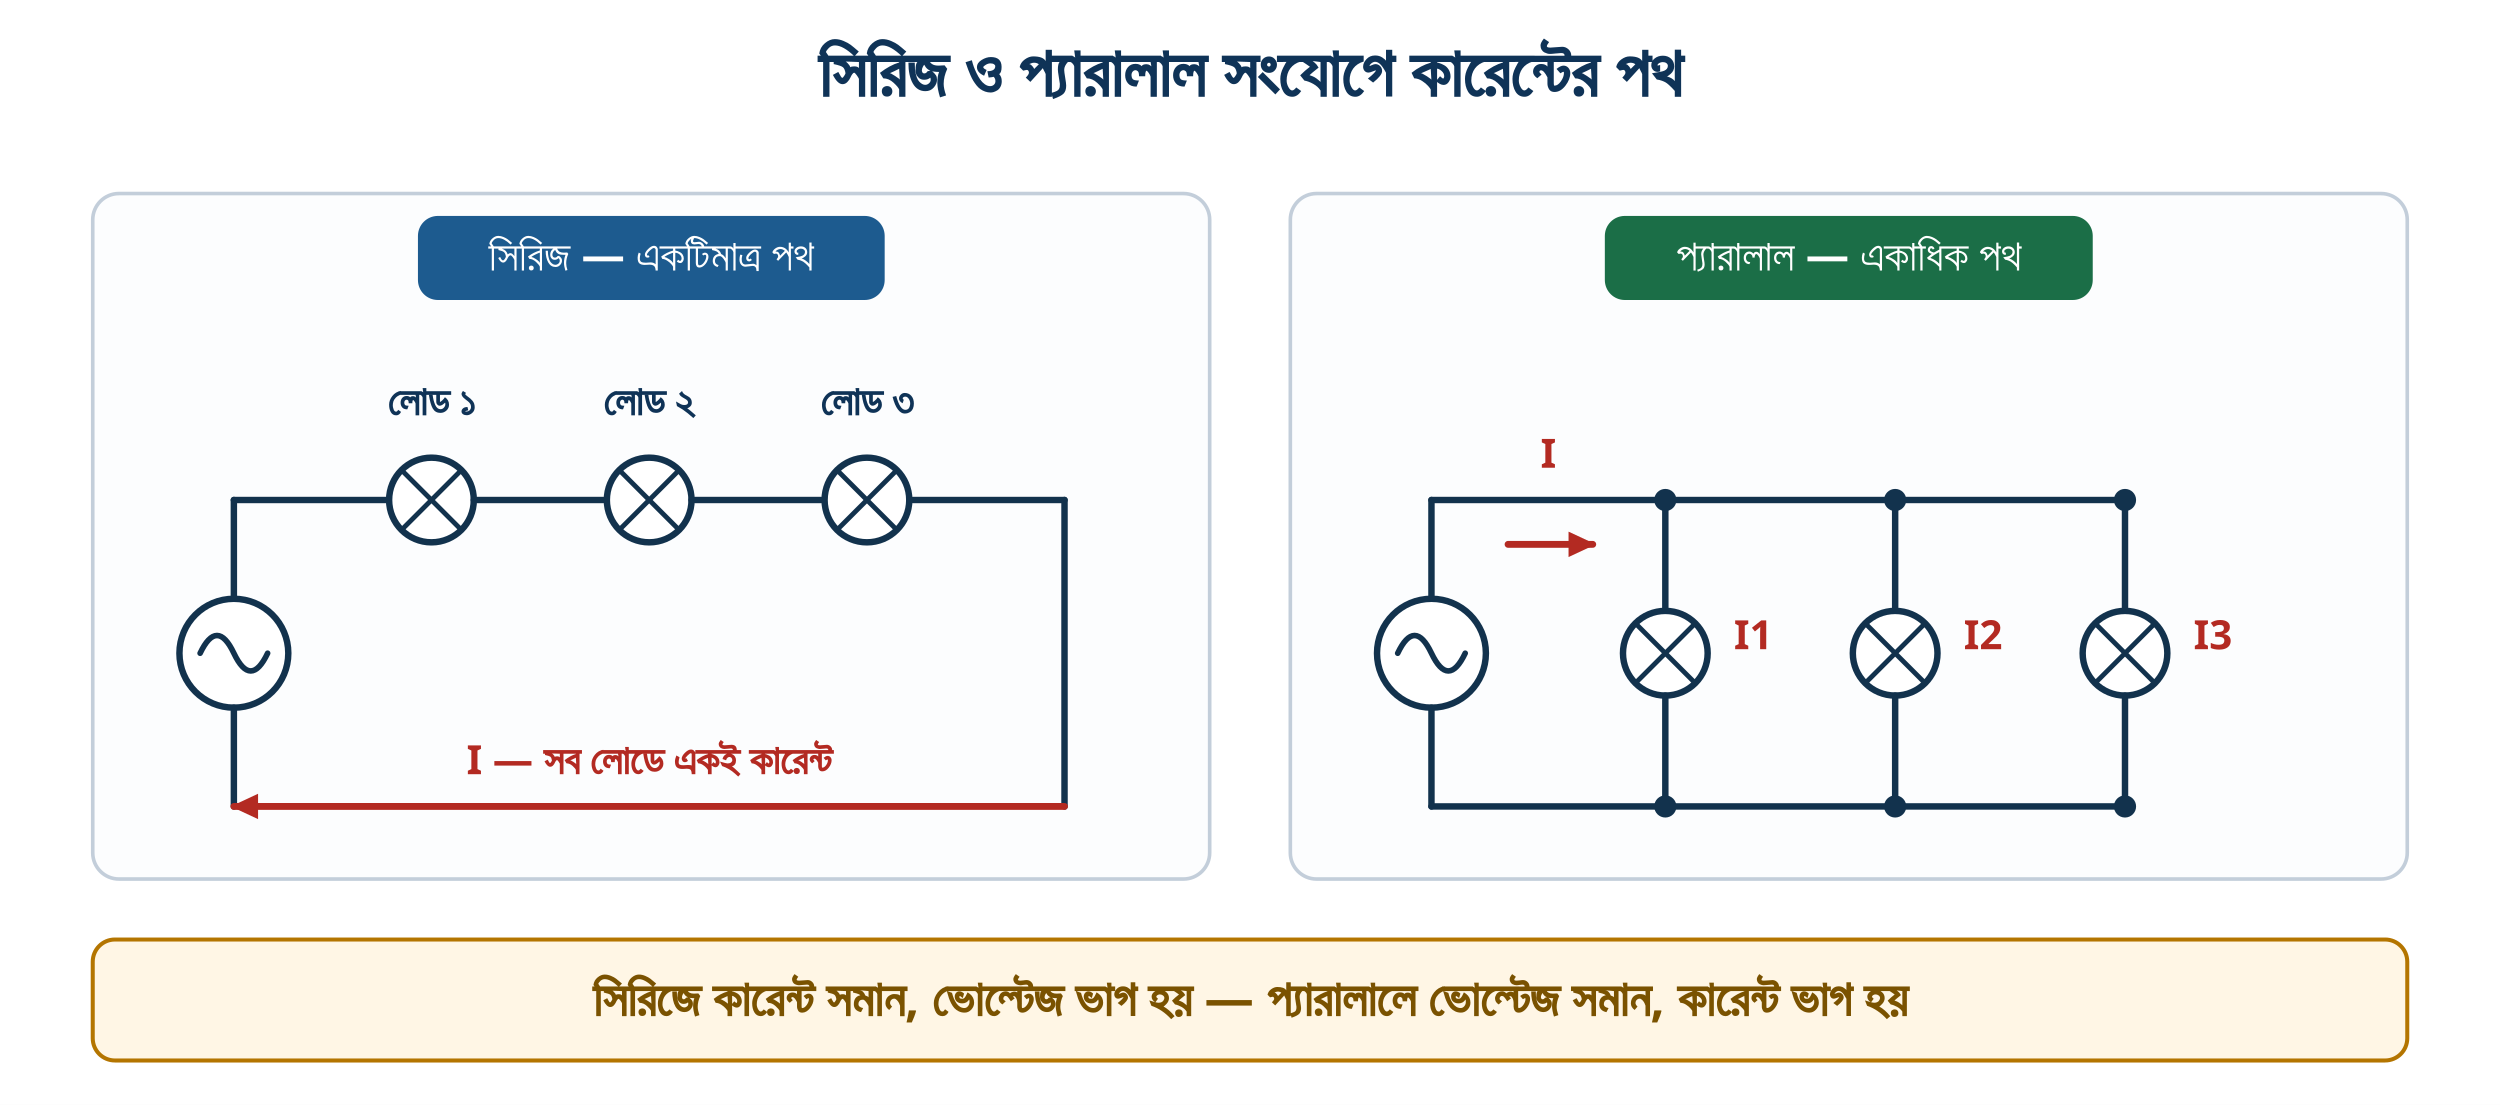
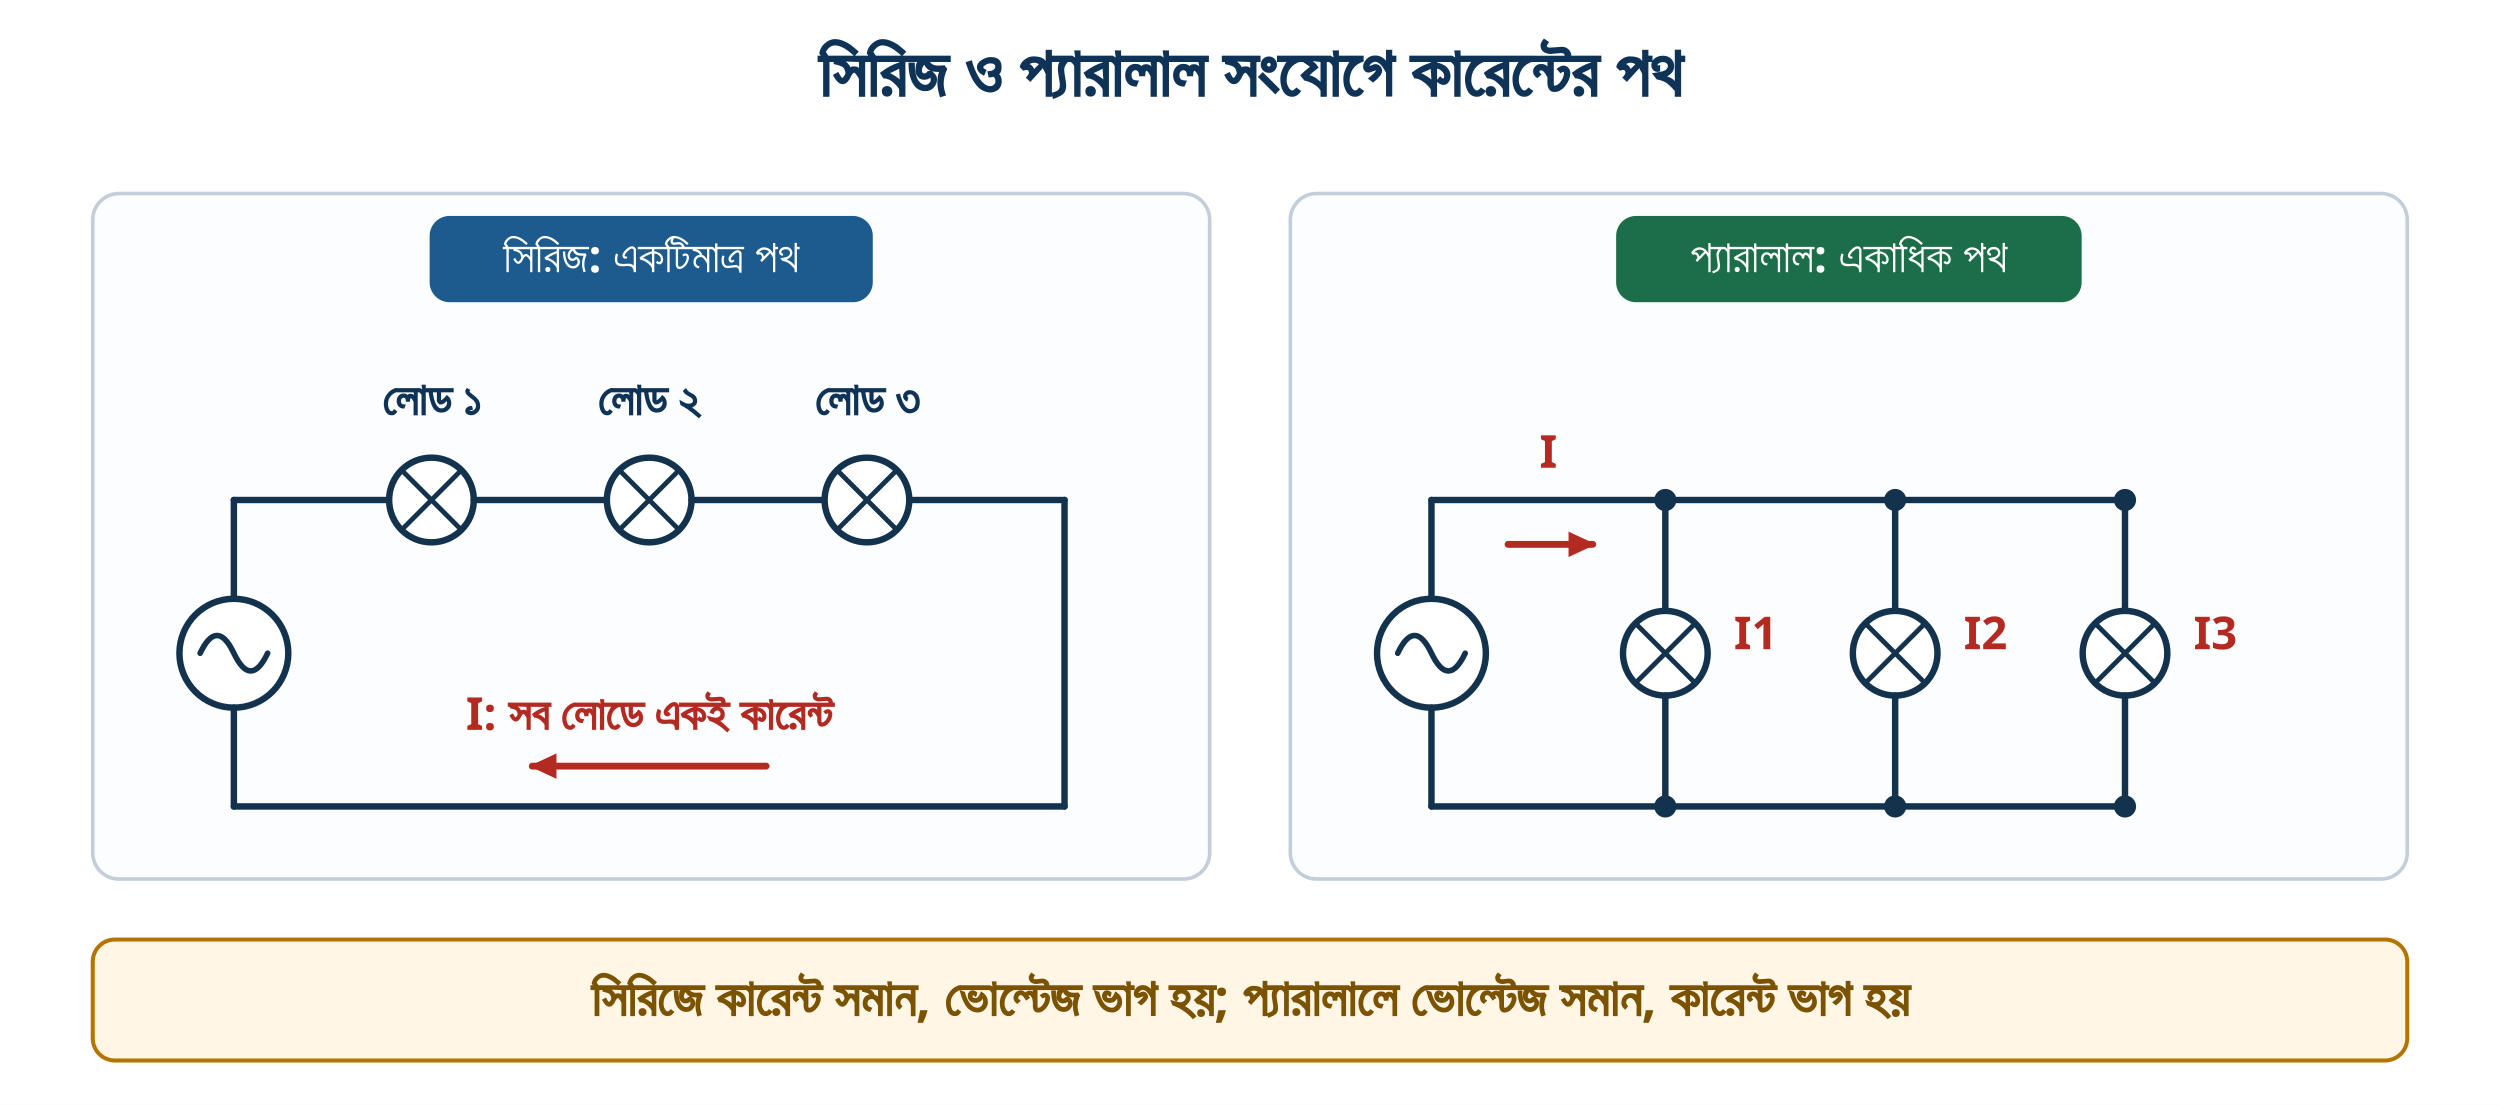
<svg xmlns="http://www.w3.org/2000/svg" width="1240" height="548" viewBox="0 0 1240 548">
  <defs>
    <marker id="arc" viewBox="0 0 10 10" refX="8.5" refY="5" markerUnits="userSpaceOnUse" markerWidth="15" markerHeight="15" orient="auto-start-reverse">
      <path d="M 0.5 0.8 L 9.5 5 L 0.5 9.2 z" fill="#B32A22" />
    </marker>
  </defs>
  <rect width="1240" height="548" fill="#FFFFFF" />
  <text x="620.0" y="48.0" font-family="Kalpurush" font-size="34" font-weight="700" fill="#0F3357" text-anchor="middle">সিরিজ ও প্যারালাল সংযোগে কারেন্টের পথ</text>
  <rect x="46.0" y="96.0" width="554.0" height="340.0" rx="13" fill="#FCFDFE" stroke="#C3CEDA" stroke-width="1.8" />
-   <rect x="208.2" y="108.0" width="229.7" height="39.9" rx="9" fill="#1D5B8F" stroke="#1D5B8F" stroke-width="1.8" />
-   <text x="323.0" y="134.2" font-family="Kalpurush" font-size="21.5" font-weight="600" fill="#FFFFFF" text-anchor="middle">সিরিজ — একটিমাত্র পথ</text>
+   <rect x="214.0" y="108.0" width="218.0" height="41.0" rx="9" fill="#1D5B8F" stroke="#1D5B8F" stroke-width="1.8" />
+   <text x="323.0" y="135.0" font-family="Kalpurush" font-size="22.5" font-weight="600" fill="#FFFFFF" text-anchor="middle">সিরিজ: একটিমাত্র পথ</text>
  <rect x="640.0" y="96.0" width="554.0" height="340.0" rx="13" fill="#FCFDFE" stroke="#C3CEDA" stroke-width="1.8" />
-   <rect x="796.9" y="108.0" width="240.2" height="39.9" rx="9" fill="#1B6E47" stroke="#1B6E47" stroke-width="1.8" />
-   <text x="917.0" y="134.2" font-family="Kalpurush" font-size="21.5" font-weight="600" fill="#FFFFFF" text-anchor="middle">প্যারালাল — একাধিক পথ</text>
+   <rect x="802.5" y="108.0" width="229.1" height="41.0" rx="9" fill="#1B6E47" stroke="#1B6E47" stroke-width="1.8" />
+   <text x="917.0" y="135.0" font-family="Kalpurush" font-size="22.5" font-weight="600" fill="#FFFFFF" text-anchor="middle">প্যারালাল: একাধিক পথ</text>
  <circle cx="116.0" cy="324.0" r="27.0" fill="#FFFFFF" stroke="#12324D" stroke-width="3.2" />
  <path d="M 99.26 324 q 8.37 -17.577 16.74 0 q 8.37 17.577 16.74 0" fill="none" stroke="#12324D" stroke-width="2.8" stroke-linecap="round" stroke-linejoin="round" />
  <path d="M 116 248 L 116 297" fill="none" stroke="#12324D" stroke-width="3.2" stroke-linecap="round" stroke-linejoin="round" />
  <path d="M 116 351 L 116 400" fill="none" stroke="#12324D" stroke-width="3.2" stroke-linecap="round" stroke-linejoin="round" />
  <path d="M 116 248 L 193 248" fill="none" stroke="#12324D" stroke-width="3.2" stroke-linecap="round" stroke-linejoin="round" />
  <circle cx="214.0" cy="248.0" r="21.0" fill="#FFFFFF" stroke="#12324D" stroke-width="3.2" />
  <path d="M 199.153 233.153 L 228.847 262.847" fill="none" stroke="#12324D" stroke-width="2.4" stroke-linecap="round" stroke-linejoin="round" />
  <path d="M 199.153 262.847 L 228.847 233.153" fill="none" stroke="#12324D" stroke-width="2.4" stroke-linecap="round" stroke-linejoin="round" />
-   <text x="214.0" y="206.0" font-family="Kalpurush" font-size="20" font-weight="700" fill="#0F3357" text-anchor="middle">লোড ১</text>
+   <text x="214.0" y="206.0" font-family="Kalpurush" font-size="22.5" font-weight="700" fill="#0F3357" text-anchor="middle">লোড ১</text>
  <path d="M 235 248 L 301 248" fill="none" stroke="#12324D" stroke-width="3.2" stroke-linecap="round" stroke-linejoin="round" />
  <circle cx="322.0" cy="248.0" r="21.0" fill="#FFFFFF" stroke="#12324D" stroke-width="3.2" />
  <path d="M 307.153 233.153 L 336.847 262.847" fill="none" stroke="#12324D" stroke-width="2.4" stroke-linecap="round" stroke-linejoin="round" />
  <path d="M 307.153 262.847 L 336.847 233.153" fill="none" stroke="#12324D" stroke-width="2.4" stroke-linecap="round" stroke-linejoin="round" />
-   <text x="322.0" y="206.0" font-family="Kalpurush" font-size="20" font-weight="700" fill="#0F3357" text-anchor="middle">লোড ২</text>
+   <text x="322.0" y="206.0" font-family="Kalpurush" font-size="22.5" font-weight="700" fill="#0F3357" text-anchor="middle">লোড ২</text>
  <path d="M 343 248 L 409 248" fill="none" stroke="#12324D" stroke-width="3.2" stroke-linecap="round" stroke-linejoin="round" />
  <circle cx="430.0" cy="248.0" r="21.0" fill="#FFFFFF" stroke="#12324D" stroke-width="3.2" />
  <path d="M 415.153 233.153 L 444.847 262.847" fill="none" stroke="#12324D" stroke-width="2.4" stroke-linecap="round" stroke-linejoin="round" />
  <path d="M 415.153 262.847 L 444.847 233.153" fill="none" stroke="#12324D" stroke-width="2.4" stroke-linecap="round" stroke-linejoin="round" />
-   <text x="430.0" y="206.0" font-family="Kalpurush" font-size="20" font-weight="700" fill="#0F3357" text-anchor="middle">লোড ৩</text>
+   <text x="430.0" y="206.0" font-family="Kalpurush" font-size="22.5" font-weight="700" fill="#0F3357" text-anchor="middle">লোড ৩</text>
  <path d="M 451 248 L 528 248" fill="none" stroke="#12324D" stroke-width="3.2" stroke-linecap="round" stroke-linejoin="round" />
  <path d="M 528 248 L 528 400" fill="none" stroke="#12324D" stroke-width="3.2" stroke-linecap="round" stroke-linejoin="round" />
-   <path d="M 528 400 L 116 400" fill="none" stroke="#B32A22" stroke-width="3.4" stroke-linecap="round" stroke-linejoin="round" marker-end="url(#arc)" />
-   <text x="322.0" y="384.0" font-family="Kalpurush" font-size="20" font-weight="700" fill="#B32A22" text-anchor="middle">I — সব লোডে একই কারেন্ট</text>
+   <path d="M 528 400 L 116 400" fill="none" stroke="#12324D" stroke-width="3.2" stroke-linecap="round" stroke-linejoin="round" />
+   <path d="M 380 380 L 264 380" fill="none" stroke="#B32A22" stroke-width="3.4" stroke-linecap="round" stroke-linejoin="round" marker-end="url(#arc)" />
+   <text x="322.0" y="362.0" font-family="Kalpurush" font-size="22.5" font-weight="700" fill="#B32A22" text-anchor="middle">I: সব লোডে একই কারেন্ট</text>
  <circle cx="710.0" cy="324.0" r="27.0" fill="#FFFFFF" stroke="#12324D" stroke-width="3.2" />
  <path d="M 693.26 324 q 8.37 -17.577 16.74 0 q 8.37 17.577 16.74 0" fill="none" stroke="#12324D" stroke-width="2.8" stroke-linecap="round" stroke-linejoin="round" />
  <path d="M 710 248 L 710 297" fill="none" stroke="#12324D" stroke-width="3.2" stroke-linecap="round" stroke-linejoin="round" />
  <path d="M 710 351 L 710 400" fill="none" stroke="#12324D" stroke-width="3.2" stroke-linecap="round" stroke-linejoin="round" />
  <path d="M 710 248 L 1054 248" fill="none" stroke="#12324D" stroke-width="3.2" stroke-linecap="round" stroke-linejoin="round" />
  <path d="M 710 400 L 1054 400" fill="none" stroke="#12324D" stroke-width="3.2" stroke-linecap="round" stroke-linejoin="round" />
  <path d="M 826 248 L 826 303" fill="none" stroke="#12324D" stroke-width="3.2" stroke-linecap="round" stroke-linejoin="round" />
  <circle cx="826.0" cy="324.0" r="21.0" fill="#FFFFFF" stroke="#12324D" stroke-width="3.2" />
  <path d="M 811.153 309.153 L 840.847 338.847" fill="none" stroke="#12324D" stroke-width="2.4" stroke-linecap="round" stroke-linejoin="round" />
  <path d="M 811.153 338.847 L 840.847 309.153" fill="none" stroke="#12324D" stroke-width="2.4" stroke-linecap="round" stroke-linejoin="round" />
  <path d="M 826 345 L 826 400" fill="none" stroke="#12324D" stroke-width="3.2" stroke-linecap="round" stroke-linejoin="round" />
  <circle cx="826.0" cy="248.0" r="5.5" fill="#12324D" stroke="none" stroke-width="2" />
  <circle cx="826.0" cy="400.0" r="5.5" fill="#12324D" stroke="none" stroke-width="2" />
-   <text x="860.0" y="322.0" font-family="Kalpurush" font-size="20" font-weight="700" fill="#B32A22" text-anchor="start">I1</text>
+   <text x="860.0" y="322.0" font-family="Kalpurush" font-size="22.5" font-weight="700" fill="#B32A22" text-anchor="start">I1</text>
  <path d="M 940 248 L 940 303" fill="none" stroke="#12324D" stroke-width="3.2" stroke-linecap="round" stroke-linejoin="round" />
  <circle cx="940.0" cy="324.0" r="21.0" fill="#FFFFFF" stroke="#12324D" stroke-width="3.2" />
  <path d="M 925.153 309.153 L 954.847 338.847" fill="none" stroke="#12324D" stroke-width="2.4" stroke-linecap="round" stroke-linejoin="round" />
  <path d="M 925.153 338.847 L 954.847 309.153" fill="none" stroke="#12324D" stroke-width="2.4" stroke-linecap="round" stroke-linejoin="round" />
  <path d="M 940 345 L 940 400" fill="none" stroke="#12324D" stroke-width="3.2" stroke-linecap="round" stroke-linejoin="round" />
  <circle cx="940.0" cy="248.0" r="5.5" fill="#12324D" stroke="none" stroke-width="2" />
  <circle cx="940.0" cy="400.0" r="5.5" fill="#12324D" stroke="none" stroke-width="2" />
-   <text x="974.0" y="322.0" font-family="Kalpurush" font-size="20" font-weight="700" fill="#B32A22" text-anchor="start">I2</text>
+   <text x="974.0" y="322.0" font-family="Kalpurush" font-size="22.5" font-weight="700" fill="#B32A22" text-anchor="start">I2</text>
  <path d="M 1054 248 L 1054 303" fill="none" stroke="#12324D" stroke-width="3.2" stroke-linecap="round" stroke-linejoin="round" />
  <circle cx="1054.0" cy="324.0" r="21.0" fill="#FFFFFF" stroke="#12324D" stroke-width="3.2" />
  <path d="M 1039.153 309.153 L 1068.847 338.847" fill="none" stroke="#12324D" stroke-width="2.4" stroke-linecap="round" stroke-linejoin="round" />
  <path d="M 1039.153 338.847 L 1068.847 309.153" fill="none" stroke="#12324D" stroke-width="2.4" stroke-linecap="round" stroke-linejoin="round" />
  <path d="M 1054 345 L 1054 400" fill="none" stroke="#12324D" stroke-width="3.2" stroke-linecap="round" stroke-linejoin="round" />
  <circle cx="1054.0" cy="248.0" r="5.5" fill="#12324D" stroke="none" stroke-width="2" />
  <circle cx="1054.0" cy="400.0" r="5.5" fill="#12324D" stroke="none" stroke-width="2" />
-   <text x="1088.0" y="322.0" font-family="Kalpurush" font-size="20" font-weight="700" fill="#B32A22" text-anchor="start">I3</text>
-   <text x="768.0" y="232.0" font-family="Kalpurush" font-size="20" font-weight="700" fill="#B32A22" text-anchor="middle">I</text>
+   <text x="1088.0" y="322.0" font-family="Kalpurush" font-size="22.5" font-weight="700" fill="#B32A22" text-anchor="start">I3</text>
+   <text x="768.0" y="232.0" font-family="Kalpurush" font-size="22.5" font-weight="700" fill="#B32A22" text-anchor="middle">I</text>
  <path d="M 748 270 L 790 270" fill="none" stroke="#B32A22" stroke-width="3.4" stroke-linecap="round" stroke-linejoin="round" marker-end="url(#arc)" />
  <rect x="46.0" y="466.0" width="1148.0" height="60.0" rx="11" fill="#FFF6E5" stroke="#B47500" stroke-width="2" />
-   <text x="620.0" y="504.0" font-family="Kalpurush" font-size="24.5" font-weight="700" fill="#7A5200" text-anchor="middle">সিরিজে কারেন্ট সমান, ভোল্টেজ ভাগ হয় — প্যারালালে ভোল্টেজ সমান, কারেন্ট ভাগ হয়</text>
+   <text x="620.0" y="504.0" font-family="Kalpurush" font-size="25.5" font-weight="700" fill="#7A5200" text-anchor="middle">সিরিজে কারেন্ট সমান, ভোল্টেজ ভাগ হয়; প্যারালালে ভোল্টেজ সমান, কারেন্ট ভাগ হয়</text>
</svg>
